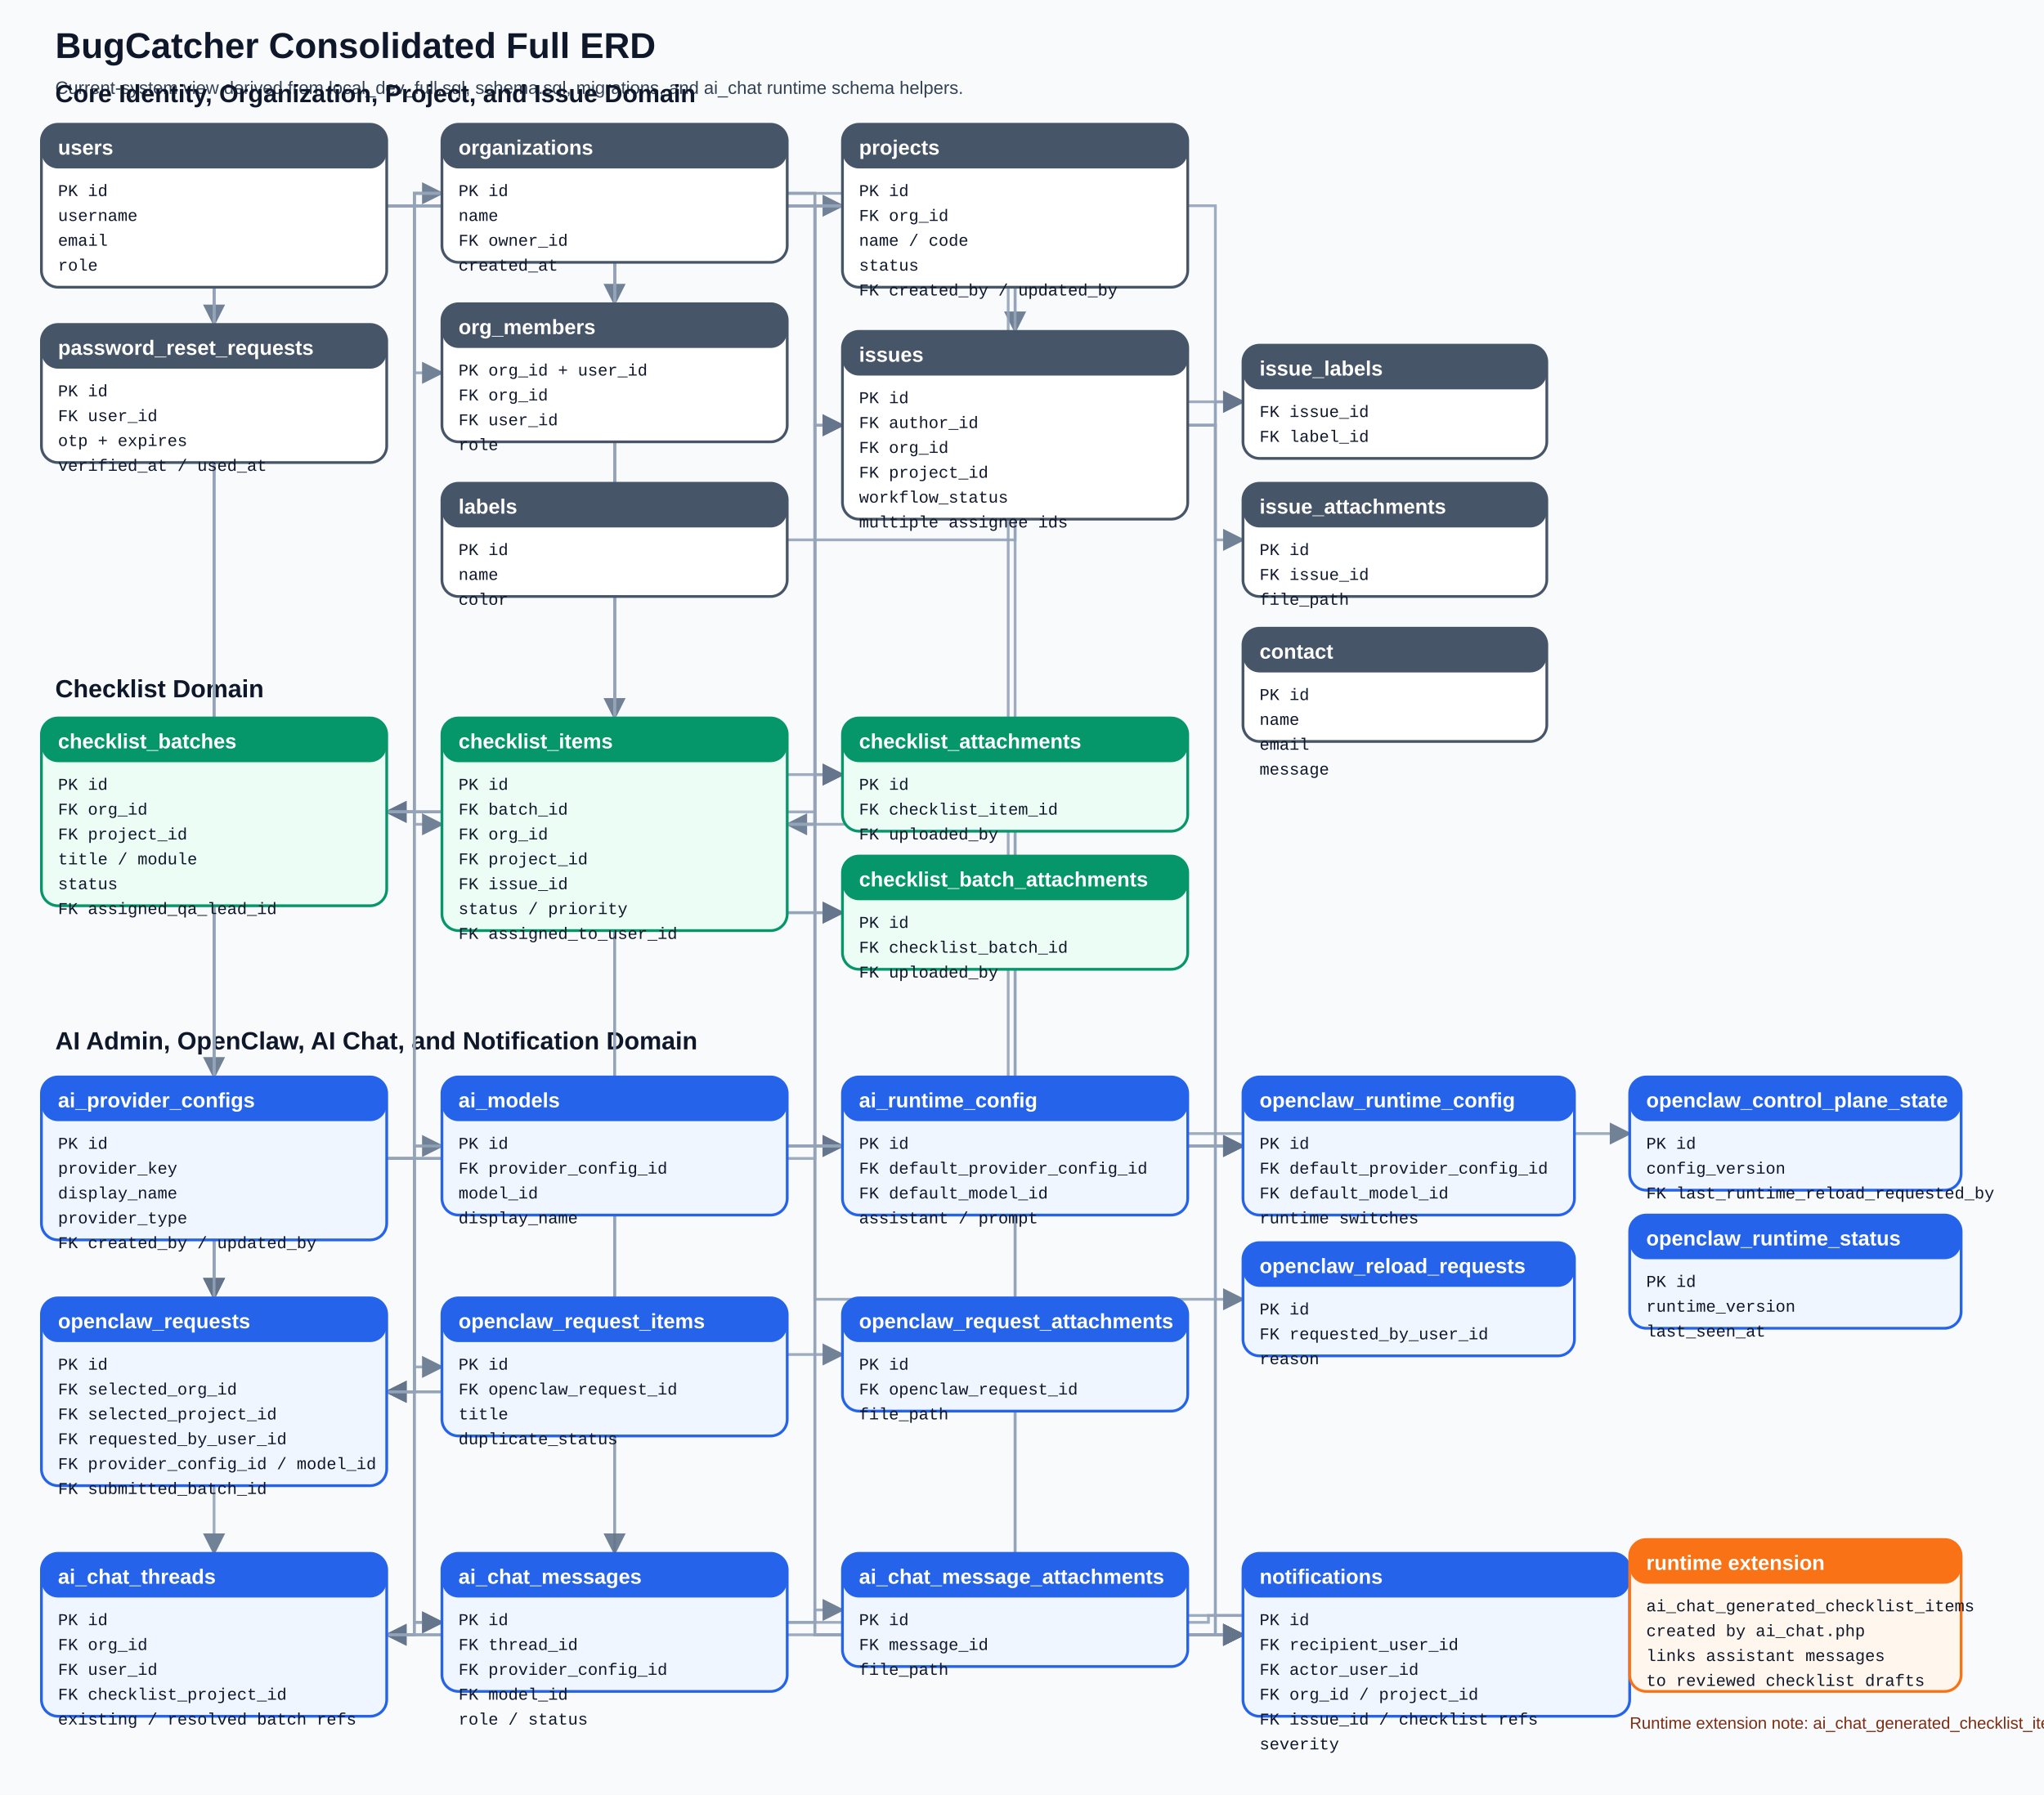
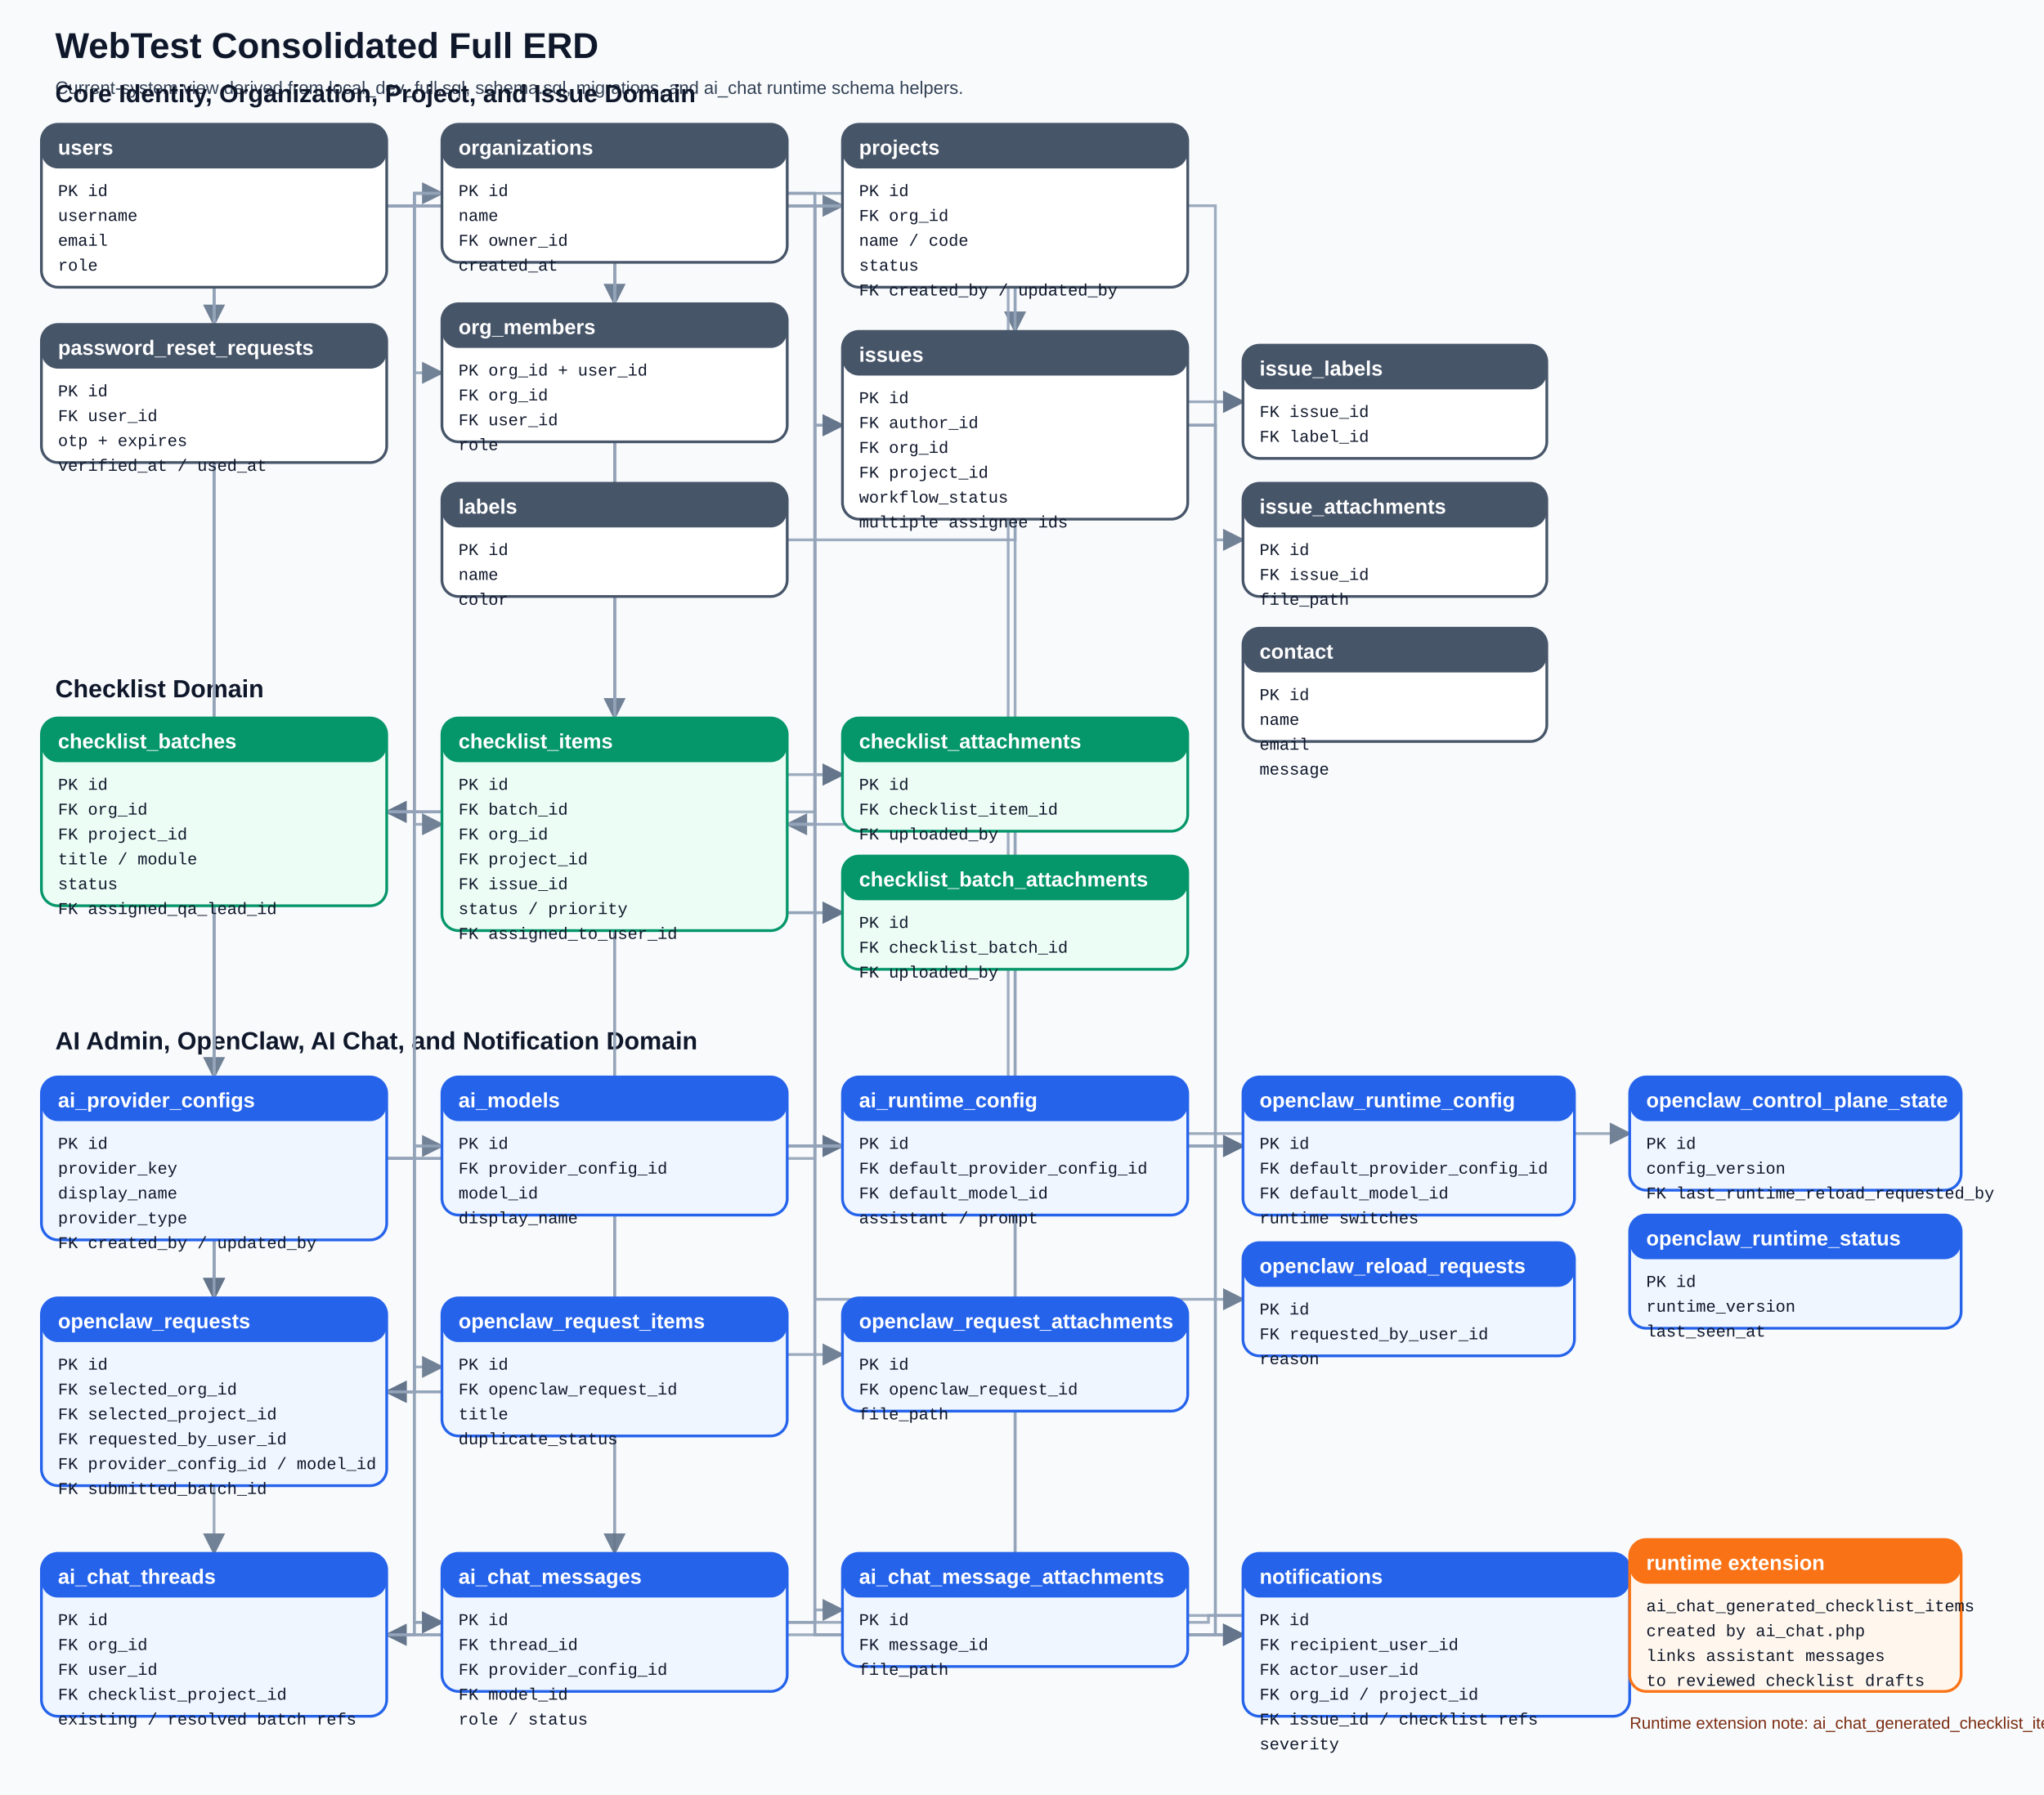
<svg xmlns="http://www.w3.org/2000/svg" width="1480" height="1300" viewBox="0 0 1480 1300">
  <defs>
    <marker id="arrow" viewBox="0 0 10 10" refX="9" refY="5" markerWidth="8" markerHeight="8" orient="auto-start-reverse">
      <path d="M 0 0 L 10 5 L 0 10 z" fill="#64748b" />
    </marker>
  </defs>
  <rect width="1480" height="1300" fill="#f8fafc" />
-   <text x="40" y="42" font-size="26" font-family="Segoe UI, Arial, sans-serif" font-weight="700" fill="#0f172a">BugCatcher Consolidated Full ERD</text>
+   <text x="40" y="42" font-size="26" font-family="Segoe UI, Arial, sans-serif" font-weight="700" fill="#0f172a">WebTest Consolidated Full ERD</text>
  <text x="40" y="68" font-size="13" font-family="Segoe UI, Arial, sans-serif" fill="#334155">Current-system view derived from local_dev_full.sql, schema.sql, migrations, and ai_chat runtime schema helpers.</text>
  <text x="40" y="760" font-size="18" font-family="Segoe UI, Arial, sans-serif" font-weight="700" fill="#0f172a">AI Admin, OpenClaw, AI Chat, and Notification Domain</text>
  <text x="40" y="505" font-size="18" font-family="Segoe UI, Arial, sans-serif" font-weight="700" fill="#0f172a">Checklist Domain</text>
  <text x="40" y="74" font-size="18" font-family="Segoe UI, Arial, sans-serif" font-weight="700" fill="#0f172a">Core Identity, Organization, Project, and Issue Domain</text>
  <polyline points="155,208 155,208 155,235 155,235" fill="none" stroke="#94a3b8" stroke-width="2" marker-end="url(#arrow)" opacity="0.9" />
  <polyline points="280,149 300,149 300,140 320,140" fill="none" stroke="#94a3b8" stroke-width="2" marker-end="url(#arrow)" opacity="0.9" />
  <polyline points="280,149 300,149 300,270 320,270" fill="none" stroke="#94a3b8" stroke-width="2" marker-end="url(#arrow)" opacity="0.9" />
  <polyline points="445,190 445,190 445,220 445,220" fill="none" stroke="#94a3b8" stroke-width="2" marker-end="url(#arrow)" opacity="0.9" />
  <polyline points="570,140 590,140 590,149 610,149" fill="none" stroke="#94a3b8" stroke-width="2" marker-end="url(#arrow)" opacity="0.9" />
  <polyline points="570,140 590,140 590,308 610,308" fill="none" stroke="#94a3b8" stroke-width="2" marker-end="url(#arrow)" opacity="0.9" />
  <polyline points="735,208 735,208 735,240 735,240" fill="none" stroke="#94a3b8" stroke-width="2" marker-end="url(#arrow)" opacity="0.9" />
  <polyline points="860,308 880,308 880,291 900,291" fill="none" stroke="#94a3b8" stroke-width="2" marker-end="url(#arrow)" opacity="0.9" />
  <polyline points="570,391 735,391 735,291 900,291" fill="none" stroke="#94a3b8" stroke-width="2" marker-end="url(#arrow)" opacity="0.9" />
  <polyline points="860,308 880,308 880,391 900,391" fill="none" stroke="#94a3b8" stroke-width="2" marker-end="url(#arrow)" opacity="0.9" />
  <polyline points="320,140 300,140 300,588 280,588" fill="none" stroke="#94a3b8" stroke-width="2" marker-end="url(#arrow)" opacity="0.9" />
  <polyline points="610,149 445,149 445,588 280,588" fill="none" stroke="#94a3b8" stroke-width="2" marker-end="url(#arrow)" opacity="0.9" />
  <polyline points="280,588 300,588 300,597 320,597" fill="none" stroke="#94a3b8" stroke-width="2" marker-end="url(#arrow)" opacity="0.9" />
  <polyline points="445,190 445,190 445,520 445,520" fill="none" stroke="#94a3b8" stroke-width="2" marker-end="url(#arrow)" opacity="0.9" />
  <polyline points="610,149 590,149 590,597 570,597" fill="none" stroke="#94a3b8" stroke-width="2" marker-end="url(#arrow)" opacity="0.9" />
  <polyline points="570,597 590,597 590,561 610,561" fill="none" stroke="#94a3b8" stroke-width="2" marker-end="url(#arrow)" opacity="0.9" />
  <polyline points="280,588 445,588 445,661 610,661" fill="none" stroke="#94a3b8" stroke-width="2" marker-end="url(#arrow)" opacity="0.9" />
  <polyline points="570,597 590,597 590,308 610,308" fill="none" stroke="#94a3b8" stroke-width="2" marker-end="url(#arrow)" opacity="0.9" />
  <polyline points="280,149 445,149 445,561 610,561" fill="none" stroke="#94a3b8" stroke-width="2" marker-end="url(#arrow)" opacity="0.9" />
  <polyline points="280,149 445,149 445,661 610,661" fill="none" stroke="#94a3b8" stroke-width="2" marker-end="url(#arrow)" opacity="0.9" />
  <polyline points="155,208 155,208 155,780 155,780" fill="none" stroke="#94a3b8" stroke-width="2" marker-end="url(#arrow)" opacity="0.9" />
  <polyline points="280,839 300,839 300,830 320,830" fill="none" stroke="#94a3b8" stroke-width="2" marker-end="url(#arrow)" opacity="0.9" />
  <polyline points="280,839 445,839 445,830 610,830" fill="none" stroke="#94a3b8" stroke-width="2" marker-end="url(#arrow)" opacity="0.9" />
  <polyline points="570,830 590,830 590,830 610,830" fill="none" stroke="#94a3b8" stroke-width="2" marker-end="url(#arrow)" opacity="0.9" />
  <polyline points="280,839 590,839 590,830 900,830" fill="none" stroke="#94a3b8" stroke-width="2" marker-end="url(#arrow)" opacity="0.9" />
  <polyline points="570,830 735,830 735,830 900,830" fill="none" stroke="#94a3b8" stroke-width="2" marker-end="url(#arrow)" opacity="0.9" />
  <polyline points="280,149 590,149 590,830 900,830" fill="none" stroke="#94a3b8" stroke-width="2" marker-end="url(#arrow)" opacity="0.9" />
  <polyline points="280,149 590,149 590,941 900,941" fill="none" stroke="#94a3b8" stroke-width="2" marker-end="url(#arrow)" opacity="0.9" />
  <polyline points="280,149 730,149 730,821 1180,821" fill="none" stroke="#94a3b8" stroke-width="2" marker-end="url(#arrow)" opacity="0.9" />
  <polyline points="320,140 300,140 300,1008 280,1008" fill="none" stroke="#94a3b8" stroke-width="2" marker-end="url(#arrow)" opacity="0.9" />
  <polyline points="610,149 445,149 445,1008 280,1008" fill="none" stroke="#94a3b8" stroke-width="2" marker-end="url(#arrow)" opacity="0.9" />
  <polyline points="155,208 155,208 155,940 155,940" fill="none" stroke="#94a3b8" stroke-width="2" marker-end="url(#arrow)" opacity="0.9" />
  <polyline points="155,898 155,898 155,940 155,940" fill="none" stroke="#94a3b8" stroke-width="2" marker-end="url(#arrow)" opacity="0.9" />
  <polyline points="320,830 300,830 300,1008 280,1008" fill="none" stroke="#94a3b8" stroke-width="2" marker-end="url(#arrow)" opacity="0.9" />
  <polyline points="155,656 155,656 155,940 155,940" fill="none" stroke="#94a3b8" stroke-width="2" marker-end="url(#arrow)" opacity="0.9" />
  <polyline points="280,1008 300,1008 300,990 320,990" fill="none" stroke="#94a3b8" stroke-width="2" marker-end="url(#arrow)" opacity="0.9" />
  <polyline points="280,1008 445,1008 445,981 610,981" fill="none" stroke="#94a3b8" stroke-width="2" marker-end="url(#arrow)" opacity="0.9" />
  <polyline points="320,140 300,140 300,1184 280,1184" fill="none" stroke="#94a3b8" stroke-width="2" marker-end="url(#arrow)" opacity="0.9" />
  <polyline points="155,208 155,208 155,1125 155,1125" fill="none" stroke="#94a3b8" stroke-width="2" marker-end="url(#arrow)" opacity="0.9" />
  <polyline points="610,149 445,149 445,1184 280,1184" fill="none" stroke="#94a3b8" stroke-width="2" marker-end="url(#arrow)" opacity="0.9" />
  <polyline points="280,1184 300,1184 300,1175 320,1175" fill="none" stroke="#94a3b8" stroke-width="2" marker-end="url(#arrow)" opacity="0.9" />
  <polyline points="280,839 300,839 300,1175 320,1175" fill="none" stroke="#94a3b8" stroke-width="2" marker-end="url(#arrow)" opacity="0.9" />
  <polyline points="445,880 445,880 445,1125 445,1125" fill="none" stroke="#94a3b8" stroke-width="2" marker-end="url(#arrow)" opacity="0.9" />
  <polyline points="570,1175 590,1175 590,1166 610,1166" fill="none" stroke="#94a3b8" stroke-width="2" marker-end="url(#arrow)" opacity="0.9" />
  <polyline points="280,149 590,149 590,1184 900,1184" fill="none" stroke="#94a3b8" stroke-width="2" marker-end="url(#arrow)" opacity="0.9" />
  <polyline points="570,140 735,140 735,1184 900,1184" fill="none" stroke="#94a3b8" stroke-width="2" marker-end="url(#arrow)" opacity="0.9" />
  <polyline points="860,149 880,149 880,1184 900,1184" fill="none" stroke="#94a3b8" stroke-width="2" marker-end="url(#arrow)" opacity="0.9" />
  <polyline points="860,308 880,308 880,1184 900,1184" fill="none" stroke="#94a3b8" stroke-width="2" marker-end="url(#arrow)" opacity="0.9" />
  <polyline points="280,588 590,588 590,1184 900,1184" fill="none" stroke="#94a3b8" stroke-width="2" marker-end="url(#arrow)" opacity="0.9" />
  <polyline points="570,597 735,597 735,1184 900,1184" fill="none" stroke="#94a3b8" stroke-width="2" marker-end="url(#arrow)" opacity="0.9" />
  <polyline points="570,1175 875,1175 875,1170 1180,1170" fill="none" stroke="#94a3b8" stroke-width="2" marker-end="url(#arrow)" opacity="0.9" />
  <polyline points="280,1184 730,1184 730,1170 1180,1170" fill="none" stroke="#94a3b8" stroke-width="2" marker-end="url(#arrow)" opacity="0.9" />
  <rect x="30" y="90" rx="12" ry="12" width="250" height="118" fill="#ffffff" stroke="#475569" stroke-width="2" />
  <rect x="30" y="90" rx="12" ry="12" width="250" height="32" fill="#475569" />
  <text x="42" y="112" font-size="15" font-family="Segoe UI, Arial, sans-serif" font-weight="700" fill="#ffffff">users</text>
  <text x="42" y="142" font-size="12" font-family="Consolas, 'Courier New', monospace" fill="#0f172a">PK id</text>
  <text x="42" y="160" font-size="12" font-family="Consolas, 'Courier New', monospace" fill="#0f172a">username</text>
  <text x="42" y="178" font-size="12" font-family="Consolas, 'Courier New', monospace" fill="#0f172a">email</text>
  <text x="42" y="196" font-size="12" font-family="Consolas, 'Courier New', monospace" fill="#0f172a">role</text>
  <rect x="30" y="235" rx="12" ry="12" width="250" height="100" fill="#ffffff" stroke="#475569" stroke-width="2" />
  <rect x="30" y="235" rx="12" ry="12" width="250" height="32" fill="#475569" />
  <text x="42" y="257" font-size="15" font-family="Segoe UI, Arial, sans-serif" font-weight="700" fill="#ffffff">password_reset_requests</text>
  <text x="42" y="287" font-size="12" font-family="Consolas, 'Courier New', monospace" fill="#0f172a">PK id</text>
  <text x="42" y="305" font-size="12" font-family="Consolas, 'Courier New', monospace" fill="#0f172a">FK user_id</text>
  <text x="42" y="323" font-size="12" font-family="Consolas, 'Courier New', monospace" fill="#0f172a">otp + expires</text>
  <text x="42" y="341" font-size="12" font-family="Consolas, 'Courier New', monospace" fill="#0f172a">verified_at / used_at</text>
  <rect x="320" y="90" rx="12" ry="12" width="250" height="100" fill="#ffffff" stroke="#475569" stroke-width="2" />
  <rect x="320" y="90" rx="12" ry="12" width="250" height="32" fill="#475569" />
  <text x="332" y="112" font-size="15" font-family="Segoe UI, Arial, sans-serif" font-weight="700" fill="#ffffff">organizations</text>
  <text x="332" y="142" font-size="12" font-family="Consolas, 'Courier New', monospace" fill="#0f172a">PK id</text>
  <text x="332" y="160" font-size="12" font-family="Consolas, 'Courier New', monospace" fill="#0f172a">name</text>
  <text x="332" y="178" font-size="12" font-family="Consolas, 'Courier New', monospace" fill="#0f172a">FK owner_id</text>
  <text x="332" y="196" font-size="12" font-family="Consolas, 'Courier New', monospace" fill="#0f172a">created_at</text>
  <rect x="320" y="220" rx="12" ry="12" width="250" height="100" fill="#ffffff" stroke="#475569" stroke-width="2" />
  <rect x="320" y="220" rx="12" ry="12" width="250" height="32" fill="#475569" />
  <text x="332" y="242" font-size="15" font-family="Segoe UI, Arial, sans-serif" font-weight="700" fill="#ffffff">org_members</text>
  <text x="332" y="272" font-size="12" font-family="Consolas, 'Courier New', monospace" fill="#0f172a">PK org_id + user_id</text>
  <text x="332" y="290" font-size="12" font-family="Consolas, 'Courier New', monospace" fill="#0f172a">FK org_id</text>
  <text x="332" y="308" font-size="12" font-family="Consolas, 'Courier New', monospace" fill="#0f172a">FK user_id</text>
  <text x="332" y="326" font-size="12" font-family="Consolas, 'Courier New', monospace" fill="#0f172a">role</text>
  <rect x="320" y="350" rx="12" ry="12" width="250" height="82" fill="#ffffff" stroke="#475569" stroke-width="2" />
  <rect x="320" y="350" rx="12" ry="12" width="250" height="32" fill="#475569" />
  <text x="332" y="372" font-size="15" font-family="Segoe UI, Arial, sans-serif" font-weight="700" fill="#ffffff">labels</text>
  <text x="332" y="402" font-size="12" font-family="Consolas, 'Courier New', monospace" fill="#0f172a">PK id</text>
  <text x="332" y="420" font-size="12" font-family="Consolas, 'Courier New', monospace" fill="#0f172a">name</text>
  <text x="332" y="438" font-size="12" font-family="Consolas, 'Courier New', monospace" fill="#0f172a">color</text>
  <rect x="610" y="90" rx="12" ry="12" width="250" height="118" fill="#ffffff" stroke="#475569" stroke-width="2" />
  <rect x="610" y="90" rx="12" ry="12" width="250" height="32" fill="#475569" />
  <text x="622" y="112" font-size="15" font-family="Segoe UI, Arial, sans-serif" font-weight="700" fill="#ffffff">projects</text>
  <text x="622" y="142" font-size="12" font-family="Consolas, 'Courier New', monospace" fill="#0f172a">PK id</text>
  <text x="622" y="160" font-size="12" font-family="Consolas, 'Courier New', monospace" fill="#0f172a">FK org_id</text>
  <text x="622" y="178" font-size="12" font-family="Consolas, 'Courier New', monospace" fill="#0f172a">name / code</text>
  <text x="622" y="196" font-size="12" font-family="Consolas, 'Courier New', monospace" fill="#0f172a">status</text>
  <text x="622" y="214" font-size="12" font-family="Consolas, 'Courier New', monospace" fill="#0f172a">FK created_by / updated_by</text>
  <rect x="610" y="240" rx="12" ry="12" width="250" height="136" fill="#ffffff" stroke="#475569" stroke-width="2" />
  <rect x="610" y="240" rx="12" ry="12" width="250" height="32" fill="#475569" />
  <text x="622" y="262" font-size="15" font-family="Segoe UI, Arial, sans-serif" font-weight="700" fill="#ffffff">issues</text>
  <text x="622" y="292" font-size="12" font-family="Consolas, 'Courier New', monospace" fill="#0f172a">PK id</text>
  <text x="622" y="310" font-size="12" font-family="Consolas, 'Courier New', monospace" fill="#0f172a">FK author_id</text>
  <text x="622" y="328" font-size="12" font-family="Consolas, 'Courier New', monospace" fill="#0f172a">FK org_id</text>
  <text x="622" y="346" font-size="12" font-family="Consolas, 'Courier New', monospace" fill="#0f172a">FK project_id</text>
  <text x="622" y="364" font-size="12" font-family="Consolas, 'Courier New', monospace" fill="#0f172a">workflow_status</text>
  <text x="622" y="382" font-size="12" font-family="Consolas, 'Courier New', monospace" fill="#0f172a">multiple assignee ids</text>
  <rect x="900" y="250" rx="12" ry="12" width="220" height="82" fill="#ffffff" stroke="#475569" stroke-width="2" />
  <rect x="900" y="250" rx="12" ry="12" width="220" height="32" fill="#475569" />
  <text x="912" y="272" font-size="15" font-family="Segoe UI, Arial, sans-serif" font-weight="700" fill="#ffffff">issue_labels</text>
  <text x="912" y="302" font-size="12" font-family="Consolas, 'Courier New', monospace" fill="#0f172a">FK issue_id</text>
  <text x="912" y="320" font-size="12" font-family="Consolas, 'Courier New', monospace" fill="#0f172a">FK label_id</text>
  <rect x="900" y="350" rx="12" ry="12" width="220" height="82" fill="#ffffff" stroke="#475569" stroke-width="2" />
  <rect x="900" y="350" rx="12" ry="12" width="220" height="32" fill="#475569" />
  <text x="912" y="372" font-size="15" font-family="Segoe UI, Arial, sans-serif" font-weight="700" fill="#ffffff">issue_attachments</text>
  <text x="912" y="402" font-size="12" font-family="Consolas, 'Courier New', monospace" fill="#0f172a">PK id</text>
  <text x="912" y="420" font-size="12" font-family="Consolas, 'Courier New', monospace" fill="#0f172a">FK issue_id</text>
  <text x="912" y="438" font-size="12" font-family="Consolas, 'Courier New', monospace" fill="#0f172a">file_path</text>
  <rect x="900" y="455" rx="12" ry="12" width="220" height="82" fill="#ffffff" stroke="#475569" stroke-width="2" />
  <rect x="900" y="455" rx="12" ry="12" width="220" height="32" fill="#475569" />
  <text x="912" y="477" font-size="15" font-family="Segoe UI, Arial, sans-serif" font-weight="700" fill="#ffffff">contact</text>
  <text x="912" y="507" font-size="12" font-family="Consolas, 'Courier New', monospace" fill="#0f172a">PK id</text>
  <text x="912" y="525" font-size="12" font-family="Consolas, 'Courier New', monospace" fill="#0f172a">name</text>
  <text x="912" y="543" font-size="12" font-family="Consolas, 'Courier New', monospace" fill="#0f172a">email</text>
  <text x="912" y="561" font-size="12" font-family="Consolas, 'Courier New', monospace" fill="#0f172a">message</text>
  <rect x="30" y="520" rx="12" ry="12" width="250" height="136" fill="#ecfdf5" stroke="#059669" stroke-width="2" />
  <rect x="30" y="520" rx="12" ry="12" width="250" height="32" fill="#059669" />
  <text x="42" y="542" font-size="15" font-family="Segoe UI, Arial, sans-serif" font-weight="700" fill="#ffffff">checklist_batches</text>
  <text x="42" y="572" font-size="12" font-family="Consolas, 'Courier New', monospace" fill="#0f172a">PK id</text>
  <text x="42" y="590" font-size="12" font-family="Consolas, 'Courier New', monospace" fill="#0f172a">FK org_id</text>
  <text x="42" y="608" font-size="12" font-family="Consolas, 'Courier New', monospace" fill="#0f172a">FK project_id</text>
  <text x="42" y="626" font-size="12" font-family="Consolas, 'Courier New', monospace" fill="#0f172a">title / module</text>
  <text x="42" y="644" font-size="12" font-family="Consolas, 'Courier New', monospace" fill="#0f172a">status</text>
  <text x="42" y="662" font-size="12" font-family="Consolas, 'Courier New', monospace" fill="#0f172a">FK assigned_qa_lead_id</text>
  <rect x="320" y="520" rx="12" ry="12" width="250" height="154" fill="#ecfdf5" stroke="#059669" stroke-width="2" />
  <rect x="320" y="520" rx="12" ry="12" width="250" height="32" fill="#059669" />
  <text x="332" y="542" font-size="15" font-family="Segoe UI, Arial, sans-serif" font-weight="700" fill="#ffffff">checklist_items</text>
  <text x="332" y="572" font-size="12" font-family="Consolas, 'Courier New', monospace" fill="#0f172a">PK id</text>
  <text x="332" y="590" font-size="12" font-family="Consolas, 'Courier New', monospace" fill="#0f172a">FK batch_id</text>
  <text x="332" y="608" font-size="12" font-family="Consolas, 'Courier New', monospace" fill="#0f172a">FK org_id</text>
  <text x="332" y="626" font-size="12" font-family="Consolas, 'Courier New', monospace" fill="#0f172a">FK project_id</text>
  <text x="332" y="644" font-size="12" font-family="Consolas, 'Courier New', monospace" fill="#0f172a">FK issue_id</text>
  <text x="332" y="662" font-size="12" font-family="Consolas, 'Courier New', monospace" fill="#0f172a">status / priority</text>
  <text x="332" y="680" font-size="12" font-family="Consolas, 'Courier New', monospace" fill="#0f172a">FK assigned_to_user_id</text>
  <rect x="610" y="520" rx="12" ry="12" width="250" height="82" fill="#ecfdf5" stroke="#059669" stroke-width="2" />
  <rect x="610" y="520" rx="12" ry="12" width="250" height="32" fill="#059669" />
  <text x="622" y="542" font-size="15" font-family="Segoe UI, Arial, sans-serif" font-weight="700" fill="#ffffff">checklist_attachments</text>
  <text x="622" y="572" font-size="12" font-family="Consolas, 'Courier New', monospace" fill="#0f172a">PK id</text>
  <text x="622" y="590" font-size="12" font-family="Consolas, 'Courier New', monospace" fill="#0f172a">FK checklist_item_id</text>
  <text x="622" y="608" font-size="12" font-family="Consolas, 'Courier New', monospace" fill="#0f172a">FK uploaded_by</text>
  <rect x="610" y="620" rx="12" ry="12" width="250" height="82" fill="#ecfdf5" stroke="#059669" stroke-width="2" />
  <rect x="610" y="620" rx="12" ry="12" width="250" height="32" fill="#059669" />
  <text x="622" y="642" font-size="15" font-family="Segoe UI, Arial, sans-serif" font-weight="700" fill="#ffffff">checklist_batch_attachments</text>
  <text x="622" y="672" font-size="12" font-family="Consolas, 'Courier New', monospace" fill="#0f172a">PK id</text>
  <text x="622" y="690" font-size="12" font-family="Consolas, 'Courier New', monospace" fill="#0f172a">FK checklist_batch_id</text>
  <text x="622" y="708" font-size="12" font-family="Consolas, 'Courier New', monospace" fill="#0f172a">FK uploaded_by</text>
  <rect x="30" y="780" rx="12" ry="12" width="250" height="118" fill="#eff6ff" stroke="#2563eb" stroke-width="2" />
  <rect x="30" y="780" rx="12" ry="12" width="250" height="32" fill="#2563eb" />
  <text x="42" y="802" font-size="15" font-family="Segoe UI, Arial, sans-serif" font-weight="700" fill="#ffffff">ai_provider_configs</text>
  <text x="42" y="832" font-size="12" font-family="Consolas, 'Courier New', monospace" fill="#0f172a">PK id</text>
  <text x="42" y="850" font-size="12" font-family="Consolas, 'Courier New', monospace" fill="#0f172a">provider_key</text>
  <text x="42" y="868" font-size="12" font-family="Consolas, 'Courier New', monospace" fill="#0f172a">display_name</text>
  <text x="42" y="886" font-size="12" font-family="Consolas, 'Courier New', monospace" fill="#0f172a">provider_type</text>
  <text x="42" y="904" font-size="12" font-family="Consolas, 'Courier New', monospace" fill="#0f172a">FK created_by / updated_by</text>
  <rect x="320" y="780" rx="12" ry="12" width="250" height="100" fill="#eff6ff" stroke="#2563eb" stroke-width="2" />
  <rect x="320" y="780" rx="12" ry="12" width="250" height="32" fill="#2563eb" />
  <text x="332" y="802" font-size="15" font-family="Segoe UI, Arial, sans-serif" font-weight="700" fill="#ffffff">ai_models</text>
  <text x="332" y="832" font-size="12" font-family="Consolas, 'Courier New', monospace" fill="#0f172a">PK id</text>
  <text x="332" y="850" font-size="12" font-family="Consolas, 'Courier New', monospace" fill="#0f172a">FK provider_config_id</text>
  <text x="332" y="868" font-size="12" font-family="Consolas, 'Courier New', monospace" fill="#0f172a">model_id</text>
  <text x="332" y="886" font-size="12" font-family="Consolas, 'Courier New', monospace" fill="#0f172a">display_name</text>
  <rect x="610" y="780" rx="12" ry="12" width="250" height="100" fill="#eff6ff" stroke="#2563eb" stroke-width="2" />
  <rect x="610" y="780" rx="12" ry="12" width="250" height="32" fill="#2563eb" />
  <text x="622" y="802" font-size="15" font-family="Segoe UI, Arial, sans-serif" font-weight="700" fill="#ffffff">ai_runtime_config</text>
  <text x="622" y="832" font-size="12" font-family="Consolas, 'Courier New', monospace" fill="#0f172a">PK id</text>
  <text x="622" y="850" font-size="12" font-family="Consolas, 'Courier New', monospace" fill="#0f172a">FK default_provider_config_id</text>
  <text x="622" y="868" font-size="12" font-family="Consolas, 'Courier New', monospace" fill="#0f172a">FK default_model_id</text>
  <text x="622" y="886" font-size="12" font-family="Consolas, 'Courier New', monospace" fill="#0f172a">assistant / prompt</text>
  <rect x="900" y="780" rx="12" ry="12" width="240" height="100" fill="#eff6ff" stroke="#2563eb" stroke-width="2" />
  <rect x="900" y="780" rx="12" ry="12" width="240" height="32" fill="#2563eb" />
  <text x="912" y="802" font-size="15" font-family="Segoe UI, Arial, sans-serif" font-weight="700" fill="#ffffff">openclaw_runtime_config</text>
  <text x="912" y="832" font-size="12" font-family="Consolas, 'Courier New', monospace" fill="#0f172a">PK id</text>
  <text x="912" y="850" font-size="12" font-family="Consolas, 'Courier New', monospace" fill="#0f172a">FK default_provider_config_id</text>
  <text x="912" y="868" font-size="12" font-family="Consolas, 'Courier New', monospace" fill="#0f172a">FK default_model_id</text>
  <text x="912" y="886" font-size="12" font-family="Consolas, 'Courier New', monospace" fill="#0f172a">runtime switches</text>
  <rect x="1180" y="780" rx="12" ry="12" width="240" height="82" fill="#eff6ff" stroke="#2563eb" stroke-width="2" />
  <rect x="1180" y="780" rx="12" ry="12" width="240" height="32" fill="#2563eb" />
  <text x="1192" y="802" font-size="15" font-family="Segoe UI, Arial, sans-serif" font-weight="700" fill="#ffffff">openclaw_control_plane_state</text>
  <text x="1192" y="832" font-size="12" font-family="Consolas, 'Courier New', monospace" fill="#0f172a">PK id</text>
  <text x="1192" y="850" font-size="12" font-family="Consolas, 'Courier New', monospace" fill="#0f172a">config_version</text>
  <text x="1192" y="868" font-size="12" font-family="Consolas, 'Courier New', monospace" fill="#0f172a">FK last_runtime_reload_requested_by</text>
  <rect x="1180" y="880" rx="12" ry="12" width="240" height="82" fill="#eff6ff" stroke="#2563eb" stroke-width="2" />
  <rect x="1180" y="880" rx="12" ry="12" width="240" height="32" fill="#2563eb" />
  <text x="1192" y="902" font-size="15" font-family="Segoe UI, Arial, sans-serif" font-weight="700" fill="#ffffff">openclaw_runtime_status</text>
  <text x="1192" y="932" font-size="12" font-family="Consolas, 'Courier New', monospace" fill="#0f172a">PK id</text>
  <text x="1192" y="950" font-size="12" font-family="Consolas, 'Courier New', monospace" fill="#0f172a">runtime_version</text>
  <text x="1192" y="968" font-size="12" font-family="Consolas, 'Courier New', monospace" fill="#0f172a">last_seen_at</text>
  <rect x="900" y="900" rx="12" ry="12" width="240" height="82" fill="#eff6ff" stroke="#2563eb" stroke-width="2" />
  <rect x="900" y="900" rx="12" ry="12" width="240" height="32" fill="#2563eb" />
  <text x="912" y="922" font-size="15" font-family="Segoe UI, Arial, sans-serif" font-weight="700" fill="#ffffff">openclaw_reload_requests</text>
  <text x="912" y="952" font-size="12" font-family="Consolas, 'Courier New', monospace" fill="#0f172a">PK id</text>
  <text x="912" y="970" font-size="12" font-family="Consolas, 'Courier New', monospace" fill="#0f172a">FK requested_by_user_id</text>
  <text x="912" y="988" font-size="12" font-family="Consolas, 'Courier New', monospace" fill="#0f172a">reason</text>
  <rect x="30" y="940" rx="12" ry="12" width="250" height="136" fill="#eff6ff" stroke="#2563eb" stroke-width="2" />
  <rect x="30" y="940" rx="12" ry="12" width="250" height="32" fill="#2563eb" />
  <text x="42" y="962" font-size="15" font-family="Segoe UI, Arial, sans-serif" font-weight="700" fill="#ffffff">openclaw_requests</text>
  <text x="42" y="992" font-size="12" font-family="Consolas, 'Courier New', monospace" fill="#0f172a">PK id</text>
  <text x="42" y="1010" font-size="12" font-family="Consolas, 'Courier New', monospace" fill="#0f172a">FK selected_org_id</text>
  <text x="42" y="1028" font-size="12" font-family="Consolas, 'Courier New', monospace" fill="#0f172a">FK selected_project_id</text>
  <text x="42" y="1046" font-size="12" font-family="Consolas, 'Courier New', monospace" fill="#0f172a">FK requested_by_user_id</text>
  <text x="42" y="1064" font-size="12" font-family="Consolas, 'Courier New', monospace" fill="#0f172a">FK provider_config_id / model_id</text>
  <text x="42" y="1082" font-size="12" font-family="Consolas, 'Courier New', monospace" fill="#0f172a">FK submitted_batch_id</text>
  <rect x="320" y="940" rx="12" ry="12" width="250" height="100" fill="#eff6ff" stroke="#2563eb" stroke-width="2" />
  <rect x="320" y="940" rx="12" ry="12" width="250" height="32" fill="#2563eb" />
  <text x="332" y="962" font-size="15" font-family="Segoe UI, Arial, sans-serif" font-weight="700" fill="#ffffff">openclaw_request_items</text>
  <text x="332" y="992" font-size="12" font-family="Consolas, 'Courier New', monospace" fill="#0f172a">PK id</text>
  <text x="332" y="1010" font-size="12" font-family="Consolas, 'Courier New', monospace" fill="#0f172a">FK openclaw_request_id</text>
  <text x="332" y="1028" font-size="12" font-family="Consolas, 'Courier New', monospace" fill="#0f172a">title</text>
  <text x="332" y="1046" font-size="12" font-family="Consolas, 'Courier New', monospace" fill="#0f172a">duplicate_status</text>
  <rect x="610" y="940" rx="12" ry="12" width="250" height="82" fill="#eff6ff" stroke="#2563eb" stroke-width="2" />
  <rect x="610" y="940" rx="12" ry="12" width="250" height="32" fill="#2563eb" />
  <text x="622" y="962" font-size="15" font-family="Segoe UI, Arial, sans-serif" font-weight="700" fill="#ffffff">openclaw_request_attachments</text>
  <text x="622" y="992" font-size="12" font-family="Consolas, 'Courier New', monospace" fill="#0f172a">PK id</text>
  <text x="622" y="1010" font-size="12" font-family="Consolas, 'Courier New', monospace" fill="#0f172a">FK openclaw_request_id</text>
  <text x="622" y="1028" font-size="12" font-family="Consolas, 'Courier New', monospace" fill="#0f172a">file_path</text>
  <rect x="30" y="1125" rx="12" ry="12" width="250" height="118" fill="#eff6ff" stroke="#2563eb" stroke-width="2" />
  <rect x="30" y="1125" rx="12" ry="12" width="250" height="32" fill="#2563eb" />
  <text x="42" y="1147" font-size="15" font-family="Segoe UI, Arial, sans-serif" font-weight="700" fill="#ffffff">ai_chat_threads</text>
  <text x="42" y="1177" font-size="12" font-family="Consolas, 'Courier New', monospace" fill="#0f172a">PK id</text>
  <text x="42" y="1195" font-size="12" font-family="Consolas, 'Courier New', monospace" fill="#0f172a">FK org_id</text>
  <text x="42" y="1213" font-size="12" font-family="Consolas, 'Courier New', monospace" fill="#0f172a">FK user_id</text>
  <text x="42" y="1231" font-size="12" font-family="Consolas, 'Courier New', monospace" fill="#0f172a">FK checklist_project_id</text>
  <text x="42" y="1249" font-size="12" font-family="Consolas, 'Courier New', monospace" fill="#0f172a">existing / resolved batch refs</text>
  <rect x="320" y="1125" rx="12" ry="12" width="250" height="100" fill="#eff6ff" stroke="#2563eb" stroke-width="2" />
  <rect x="320" y="1125" rx="12" ry="12" width="250" height="32" fill="#2563eb" />
  <text x="332" y="1147" font-size="15" font-family="Segoe UI, Arial, sans-serif" font-weight="700" fill="#ffffff">ai_chat_messages</text>
  <text x="332" y="1177" font-size="12" font-family="Consolas, 'Courier New', monospace" fill="#0f172a">PK id</text>
  <text x="332" y="1195" font-size="12" font-family="Consolas, 'Courier New', monospace" fill="#0f172a">FK thread_id</text>
  <text x="332" y="1213" font-size="12" font-family="Consolas, 'Courier New', monospace" fill="#0f172a">FK provider_config_id</text>
  <text x="332" y="1231" font-size="12" font-family="Consolas, 'Courier New', monospace" fill="#0f172a">FK model_id</text>
  <text x="332" y="1249" font-size="12" font-family="Consolas, 'Courier New', monospace" fill="#0f172a">role / status</text>
  <rect x="610" y="1125" rx="12" ry="12" width="250" height="82" fill="#eff6ff" stroke="#2563eb" stroke-width="2" />
  <rect x="610" y="1125" rx="12" ry="12" width="250" height="32" fill="#2563eb" />
  <text x="622" y="1147" font-size="15" font-family="Segoe UI, Arial, sans-serif" font-weight="700" fill="#ffffff">ai_chat_message_attachments</text>
  <text x="622" y="1177" font-size="12" font-family="Consolas, 'Courier New', monospace" fill="#0f172a">PK id</text>
  <text x="622" y="1195" font-size="12" font-family="Consolas, 'Courier New', monospace" fill="#0f172a">FK message_id</text>
  <text x="622" y="1213" font-size="12" font-family="Consolas, 'Courier New', monospace" fill="#0f172a">file_path</text>
  <rect x="900" y="1125" rx="12" ry="12" width="280" height="118" fill="#eff6ff" stroke="#2563eb" stroke-width="2" />
  <rect x="900" y="1125" rx="12" ry="12" width="280" height="32" fill="#2563eb" />
  <text x="912" y="1147" font-size="15" font-family="Segoe UI, Arial, sans-serif" font-weight="700" fill="#ffffff">notifications</text>
  <text x="912" y="1177" font-size="12" font-family="Consolas, 'Courier New', monospace" fill="#0f172a">PK id</text>
  <text x="912" y="1195" font-size="12" font-family="Consolas, 'Courier New', monospace" fill="#0f172a">FK recipient_user_id</text>
  <text x="912" y="1213" font-size="12" font-family="Consolas, 'Courier New', monospace" fill="#0f172a">FK actor_user_id</text>
  <text x="912" y="1231" font-size="12" font-family="Consolas, 'Courier New', monospace" fill="#0f172a">FK org_id / project_id</text>
  <text x="912" y="1249" font-size="12" font-family="Consolas, 'Courier New', monospace" fill="#0f172a">FK issue_id / checklist refs</text>
  <text x="912" y="1267" font-size="12" font-family="Consolas, 'Courier New', monospace" fill="#0f172a">severity</text>
  <rect x="1180" y="1115" rx="12" ry="12" width="240" height="110" fill="#fff7ed" stroke="#f97316" stroke-width="2" />
  <rect x="1180" y="1115" rx="12" ry="12" width="240" height="32" fill="#f97316" />
  <text x="1192" y="1137" font-size="15" font-family="Segoe UI, Arial, sans-serif" font-weight="700" fill="#ffffff">runtime extension</text>
  <text x="1192" y="1167" font-size="12" font-family="Consolas, 'Courier New', monospace" fill="#0f172a">ai_chat_generated_checklist_items</text>
  <text x="1192" y="1185" font-size="12" font-family="Consolas, 'Courier New', monospace" fill="#0f172a">created by ai_chat.php</text>
  <text x="1192" y="1203" font-size="12" font-family="Consolas, 'Courier New', monospace" fill="#0f172a">links assistant messages</text>
  <text x="1192" y="1221" font-size="12" font-family="Consolas, 'Courier New', monospace" fill="#0f172a">to reviewed checklist drafts</text>
  <text x="1180" y="1252" font-size="12" font-family="Segoe UI, Arial, sans-serif" fill="#7c2d12">Runtime extension note: ai_chat_generated_checklist_items is created dynamically by api/v1/lib/ai_chat.php.</text>
</svg>
